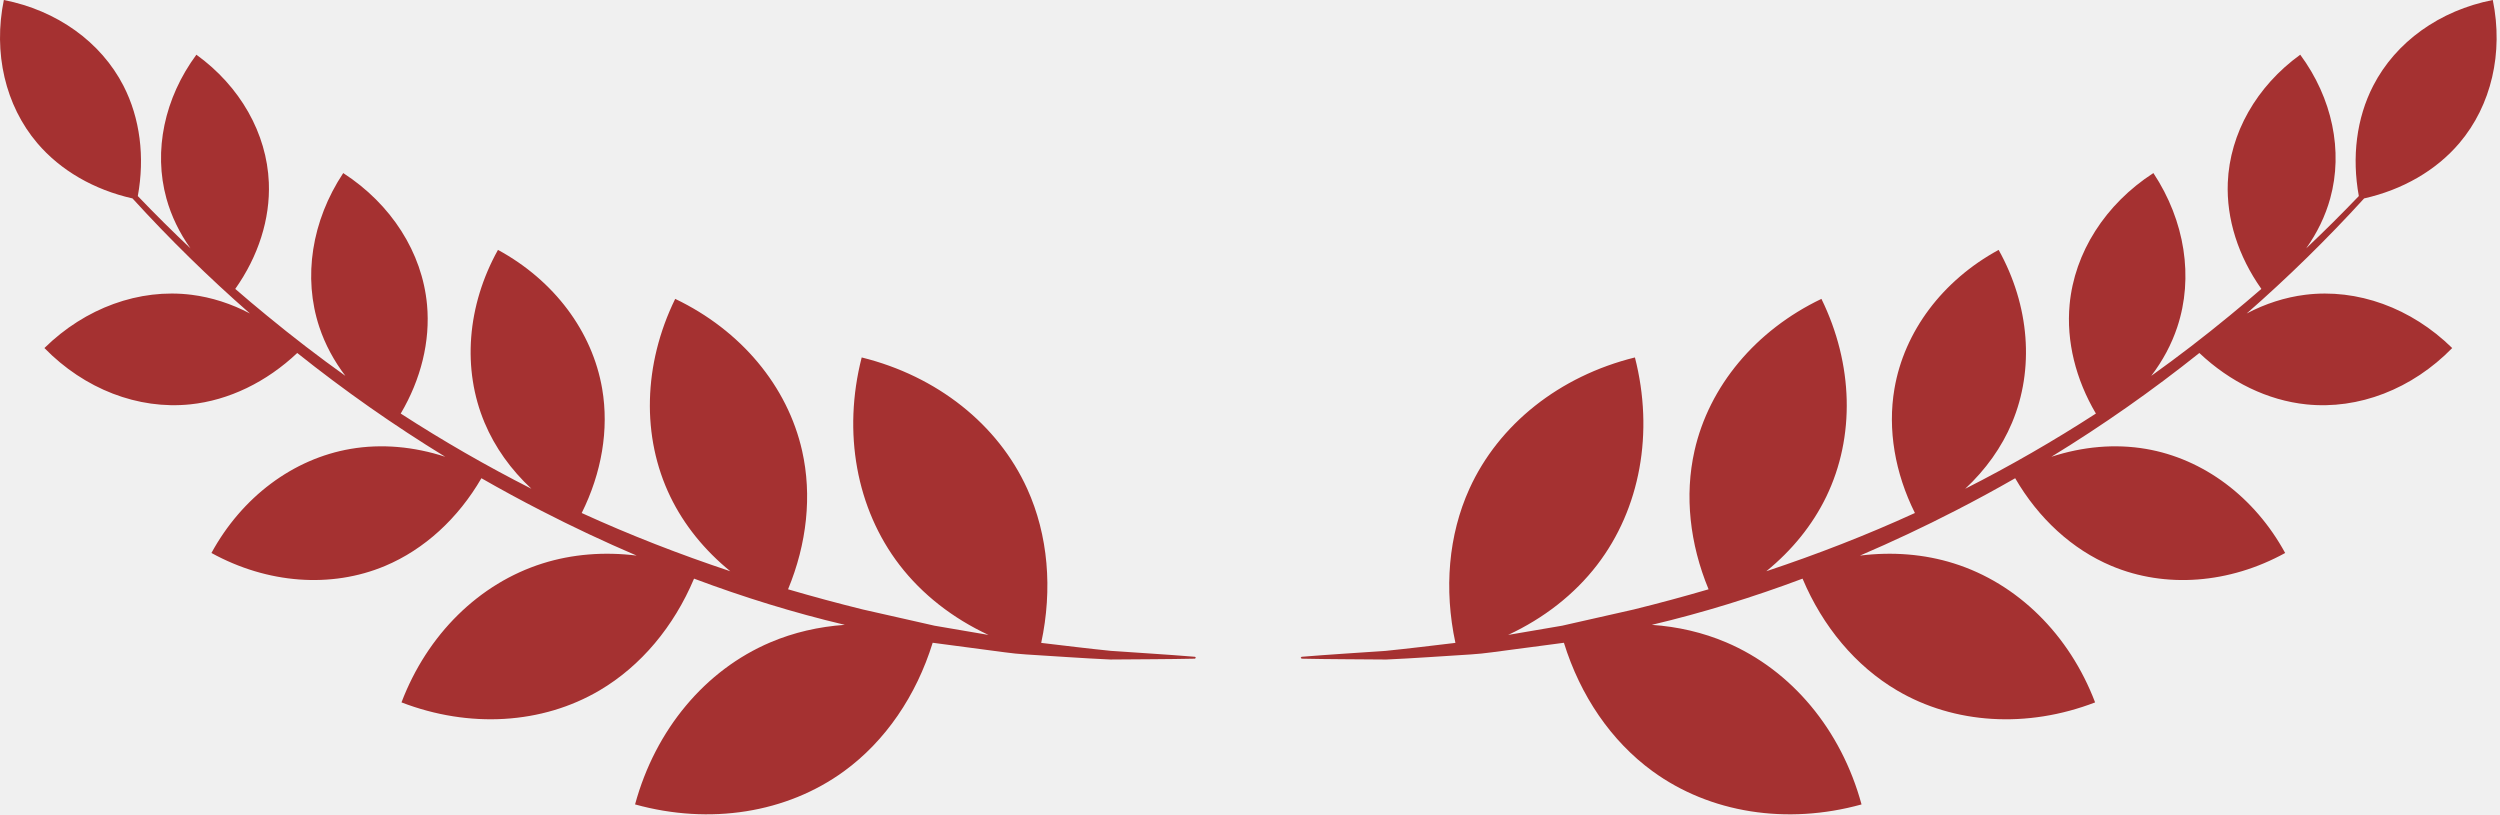
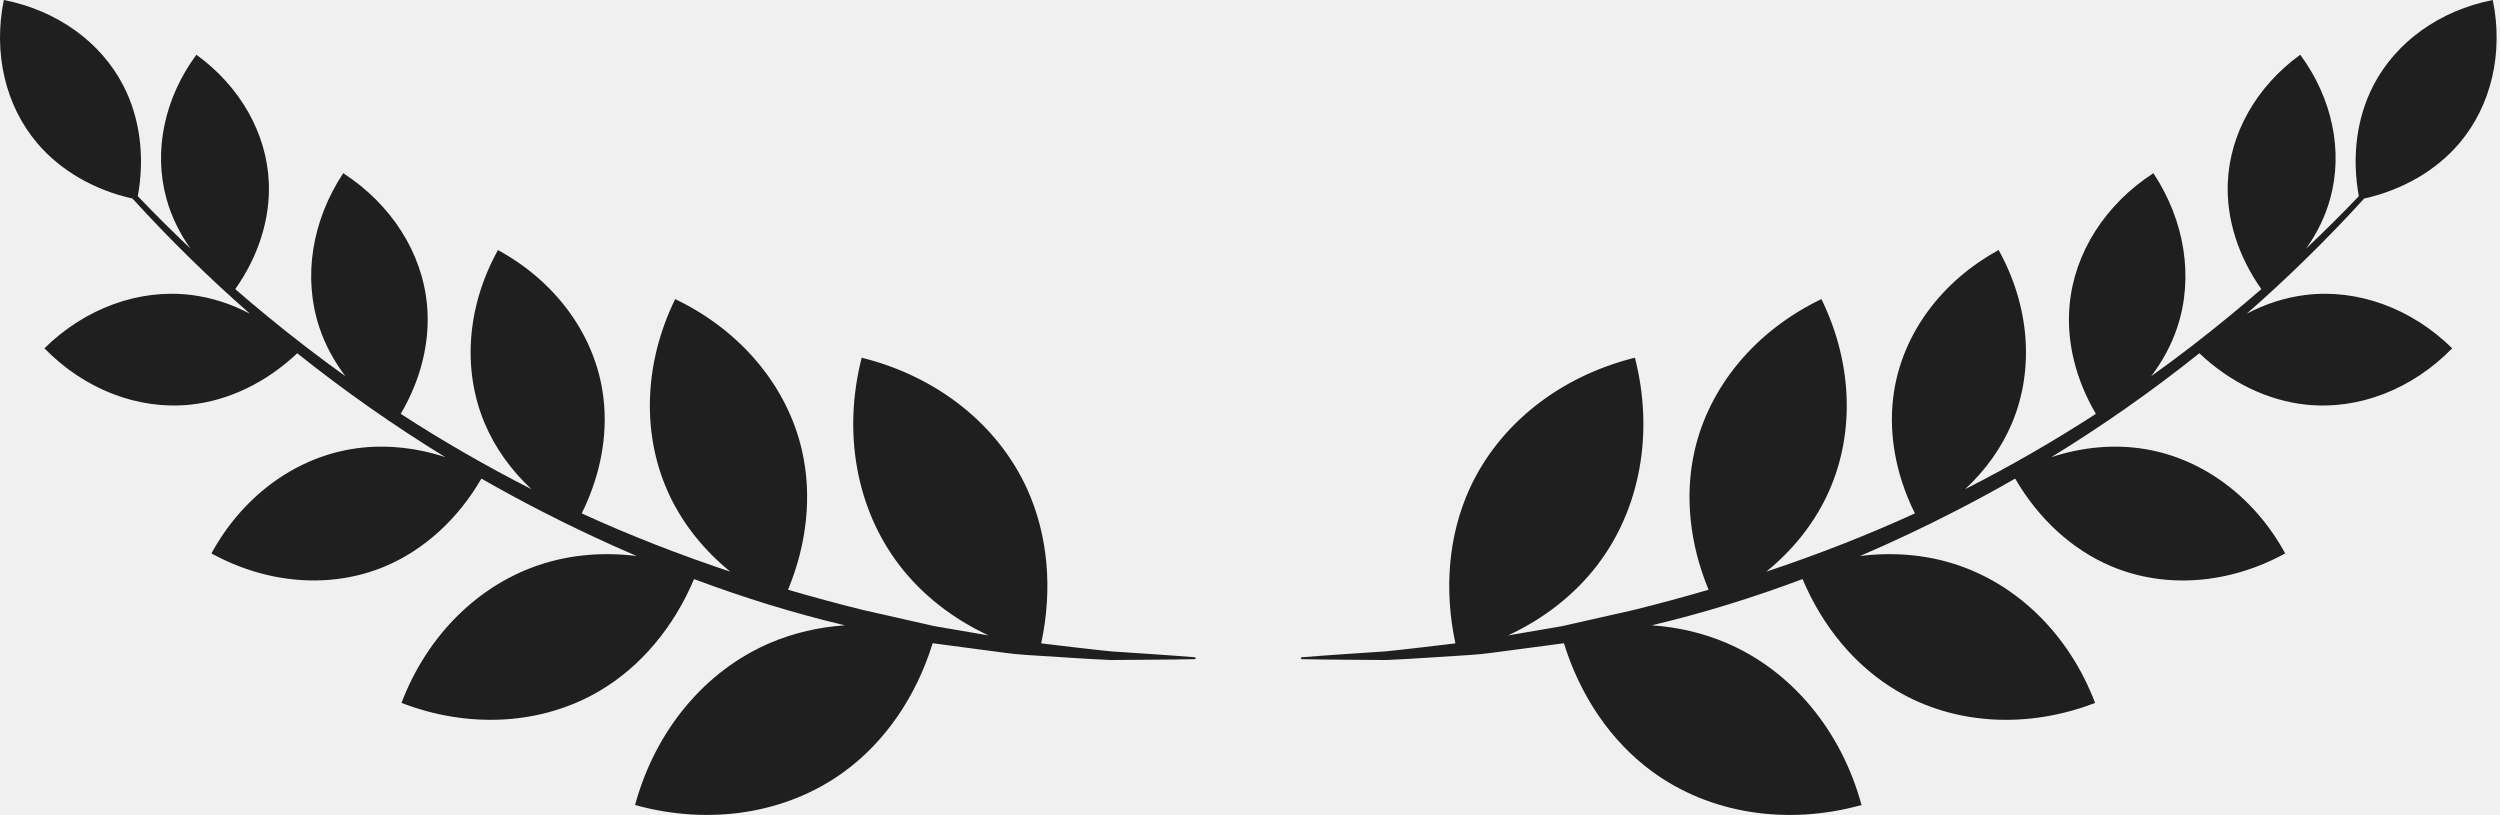
- <svg xmlns="http://www.w3.org/2000/svg" width="307" height="100" fill="none">
-   <g fill="#a53131" clip-path="url(#a)">
-     <path d="M146.743 80.653c-3.447-.284-6.885-.484-10.319-.726-2.861-.288-5.712-.645-8.564-.98 1.416-6.605.858-13.247-1.718-18.923-3.593-7.917-11.069-13.84-20.326-16.13-2.357 9.208-.658 18.574 4.639 25.476 2.788 3.632 6.553 6.557 10.933 8.599-1.791-.307-3.579-.623-5.372-.918l-1.267-.217-1.255-.285-2.51-.569-5.015-1.133q-4.625-1.143-9.197-2.482c2.317-5.593 2.961-11.528 1.73-16.996-1.789-7.952-7.522-14.81-15.588-18.667-3.922 8.01-4.15 16.933-.603 24.277 1.688 3.492 4.218 6.604 7.372 9.17-6.2-2.064-12.3-4.432-18.25-7.151 2.45-4.917 3.367-10.26 2.514-15.256-1.202-7.045-5.91-13.313-12.796-17.056-3.804 6.837-4.411 14.641-1.64 21.232 1.269 3.021 3.24 5.77 5.748 8.103a177 177 0 0 1-16.05-9.236c2.484-4.206 3.646-8.881 3.23-13.373-.592-6.395-4.378-12.333-10.291-16.16-3.88 5.866-4.963 12.817-2.933 18.913.709 2.133 1.795 4.15 3.197 5.992a178 178 0 0 1-9.639-7.404 171 171 0 0 1-3.884-3.275c2.824-3.99 4.306-8.579 4.124-13.06-.248-6.046-3.52-11.814-8.897-15.7-3.935 5.33-5.29 11.82-3.679 17.653.598 2.166 1.603 4.231 2.949 6.124a179 179 0 0 1-6.463-6.42c.875-4.79.284-9.561-1.763-13.544C12.39 5.146 6.989 1.278.472 0-.853 6.485.648 12.941 4.567 17.563c2.867 3.378 6.998 5.744 11.704 6.803A179 179 0 0 0 30.69 38.495c-2.281-1.201-4.71-1.988-7.187-2.298-6.395-.798-13.028 1.61-18.05 6.542 4.916 5.035 11.496 7.582 17.907 6.917 4.755-.493 9.367-2.743 13.142-6.31a179 179 0 0 0 18.173 12.747c-3.85-1.26-7.832-1.617-11.617-.969-7.067 1.212-13.348 5.913-17.094 12.781 6.868 3.776 14.702 4.369 21.312 1.596 4.843-2.032 8.983-5.847 11.842-10.775a179 179 0 0 0 7.341 3.984 183 183 0 0 0 11.72 5.516c-3.963-.493-7.896-.188-11.539.959-7.8 2.456-14.169 8.731-17.337 17.068 8.344 3.211 17.286 2.677 24.326-1.473 5.08-2.994 9.121-7.84 11.6-13.724 6.046 2.27 12.228 4.185 18.516 5.675-3.193.22-6.28.933-9.14 2.148-8.02 3.41-14.125 10.73-16.62 19.903 9.19 2.547 18.623 1.053 25.661-4.075 5.085-3.705 8.871-9.27 10.888-15.777.372.056.748.1 1.12.15l5.164.683c1.721.207 3.432.503 5.166.602 3.464.205 6.919.472 10.376.623 3.468-.035 6.927-.027 10.38-.104l.114-.107-.107-.126h-.007zM290.316 24.366c4.707-1.06 8.837-3.425 11.704-6.803 3.919-4.622 5.421-11.078 4.095-17.563-6.515 1.278-11.918 5.146-14.686 10.531-2.05 3.983-2.64 8.753-1.765 13.544a179 179 0 0 1-6.463 6.42c1.344-1.893 2.349-3.958 2.948-6.124 1.612-5.834.255-12.323-3.679-17.654-5.377 3.885-8.649 9.655-8.897 15.701-.184 4.483 1.298 9.072 4.123 13.06a183 183 0 0 1-3.884 3.275 178 178 0 0 1-9.639 7.404c1.402-1.842 2.488-3.859 3.196-5.992 2.029-6.096.946-13.047-2.932-18.913-5.913 3.827-9.699 9.765-10.289 16.16-.418 4.492.746 9.166 3.228 13.373a177 177 0 0 1-16.049 9.236c2.506-2.335 4.477-5.082 5.746-8.103 2.771-6.59 2.163-14.395-1.64-21.232-6.885 3.745-11.594 10.01-12.796 17.056-.855 4.997.064 10.339 2.514 15.256-5.948 2.72-12.048 5.087-18.25 7.15 3.154-2.565 5.684-5.677 7.372-9.17 3.548-7.342 3.321-16.265-.602-24.276-8.064 3.858-13.799 10.715-15.589 18.667-1.231 5.468-.585 11.403 1.731 16.996q-4.572 1.34-9.197 2.482l-5.015 1.134-2.511.568-1.253.285-1.268.217c-1.791.295-3.581.611-5.373.918 4.381-2.042 8.144-4.968 10.934-8.6 5.298-6.901 6.996-16.267 4.639-25.475-9.257 2.29-16.732 8.213-20.326 16.13-2.576 5.675-3.135 12.318-1.718 18.922-2.85.336-5.703.693-8.563.981-3.433.242-6.872.442-10.319.726h-.008l-.107.114.115.118c3.452.077 6.912.07 10.38.105 3.456-.15 6.912-.417 10.377-.624 1.732-.1 3.443-.394 5.164-.602l5.162-.682c.374-.05.75-.094 1.122-.151 2.017 6.508 5.803 12.073 10.888 15.778 7.038 5.13 16.471 6.621 25.661 4.075-2.496-9.172-8.601-16.493-16.622-19.904-2.857-1.215-5.947-1.93-9.138-2.148 6.29-1.49 12.47-3.405 18.516-5.674 2.479 5.885 6.52 10.73 11.6 13.723 7.04 4.149 15.982 4.685 24.326 1.474-3.167-8.337-9.536-14.612-17.336-17.068-3.642-1.148-7.575-1.453-11.538-.96a184 184 0 0 0 11.719-5.516 178 178 0 0 0 7.34-3.984c2.859 4.928 6.999 8.744 11.842 10.775 6.61 2.773 14.444 2.182 21.312-1.595-3.746-6.868-10.025-11.57-17.094-12.781-3.785-.649-7.767-.293-11.617.968a179 179 0 0 0 18.173-12.746c3.777 3.567 8.39 5.817 13.142 6.31 6.411.665 12.993-1.884 17.909-6.918-5.021-4.93-11.654-7.34-18.051-6.541-2.477.31-4.904 1.096-7.186 2.297a179 179 0 0 0 14.419-14.129z" />
+ <svg xmlns="http://www.w3.org/2000/svg" width="589" height="192" fill="none">
+   <g fill="#1f1f1f" clip-path="url(#a)">
+     <path d="M281.535 154.853c-6.612-.544-13.209-.928-19.797-1.393-5.489-.552-10.959-1.238-16.43-1.883 2.716-12.681 1.646-25.433-3.297-36.331-6.894-15.2-21.236-26.574-38.996-30.97-4.522 17.68-1.264 35.662 8.901 48.914 5.349 6.975 12.571 12.589 20.974 16.51-3.436-.589-6.867-1.195-10.306-1.763l-2.431-.416-2.408-.547-4.815-1.091-9.622-2.176a430 430 0 0 1-17.645-4.767c4.445-10.738 5.681-22.133 3.321-32.632-3.434-15.268-14.434-28.434-29.909-35.84-7.525 15.38-7.961 32.511-1.156 46.611 3.238 6.706 8.092 12.681 14.143 17.607-11.896-3.962-23.599-8.509-35.014-13.731 4.702-9.44 6.461-19.697 4.824-29.29-2.307-13.527-11.338-25.56-24.551-32.748-7.297 13.127-8.462 28.111-3.146 40.766 2.435 5.8 6.218 11.078 11.027 15.557A340 340 0 0 1 94.41 97.506c4.765-8.074 6.995-17.05 6.197-25.675-1.135-12.279-8.4-23.68-19.744-31.027-7.442 11.262-9.52 24.608-5.628 36.314 1.361 4.094 3.446 7.968 6.135 11.504a341 341 0 0 1-18.493-14.216c-2.514-2.058-5-4.157-7.451-6.288 5.417-7.661 8.26-16.472 7.91-25.075-.474-11.608-6.754-22.684-17.07-30.146-7.548 10.236-10.149 22.695-7.056 33.895 1.147 4.16 3.075 8.124 5.657 11.758-4.237-4-8.37-8.113-12.4-12.326 1.678-9.198.546-18.358-3.383-26.004C23.771 9.881 13.408 2.454.904 0c-2.54 12.45.338 24.847 7.858 33.72 5.5 6.487 13.426 11.028 22.454 13.063A344 344 0 0 0 58.88 73.91c-4.376-2.307-9.037-3.817-13.788-4.412-12.269-1.531-24.995 3.093-34.631 12.56 9.431 9.668 22.057 14.558 34.356 13.281 9.123-.946 17.971-5.266 25.215-12.113a344 344 0 0 0 34.866 24.472c-7.386-2.419-15.027-3.105-22.289-1.86-13.559 2.327-25.609 11.354-32.796 24.54 13.177 7.25 28.206 8.388 40.888 3.063 9.293-3.9 17.236-11.226 22.721-20.687a344 344 0 0 0 14.084 7.648 351 351 0 0 0 22.484 10.591c-7.602-.946-15.148-.361-22.137 1.842-14.964 4.716-27.183 16.764-33.262 32.771 16.009 6.165 33.164 5.139 46.67-2.829 9.746-5.748 17.5-15.052 22.256-26.35 11.599 4.358 23.46 8.036 35.524 10.895-6.125.423-12.05 1.792-17.535 4.125-15.386 6.549-27.101 20.602-31.886 38.214 17.63 4.891 35.729 2.023 49.232-7.823 9.755-7.114 17.019-17.799 20.888-30.293.715.109 1.436.192 2.15.289l9.906 1.31c3.303.399 6.586.967 9.913 1.156 6.644.393 13.274.908 19.907 1.198 6.654-.068 13.289-.054 19.913-.202l.22-.204-.205-.242h-.015zM556.991 46.783c9.031-2.035 16.954-6.576 22.454-13.063 7.519-8.873 10.401-21.27 7.857-33.72-12.5 2.454-22.866 9.881-28.176 20.22-3.932 7.646-5.065 16.806-3.387 26.004A342 342 0 0 1 543.34 58.55c2.579-3.634 4.506-7.598 5.657-11.758 3.092-11.2.489-23.66-7.06-33.895-10.315 7.46-16.592 18.538-17.07 30.146-.353 8.606 2.491 17.417 7.911 25.075a351 351 0 0 1-7.451 6.288 341 341 0 0 1-18.493 14.216c2.689-3.536 4.773-7.41 6.131-11.504 3.894-11.706 1.815-25.052-5.624-36.314-11.345 7.347-18.609 18.748-19.742 31.027-.8 8.625 1.433 17.598 6.194 25.675a340 340 0 0 1-30.792 17.734c4.81-4.482 8.59-9.757 11.024-15.557 5.317-12.655 4.151-27.639-3.146-40.766-13.209 7.19-22.243 19.22-24.55 32.747-1.64 9.594.124 19.851 4.824 29.291-11.413 5.222-23.116 9.769-35.014 13.731 6.051-4.926 10.905-10.901 14.143-17.607 6.808-14.097 6.372-31.23-1.154-46.61-15.471 7.405-26.475 20.571-29.908 35.839-2.363 10.499-1.124 21.894 3.321 32.633a426 426 0 0 1-17.645 4.766l-9.622 2.176-4.818 1.091-2.405.547-2.431.417c-3.437.567-6.87 1.173-10.31 1.762 8.406-3.921 15.626-9.538 20.978-16.51 10.164-13.252 13.423-31.234 8.901-48.915-17.76 4.397-32.102 15.771-38.996 30.971-4.943 10.895-6.016 23.65-3.297 36.331-5.468.645-10.941 1.331-16.43 1.883-6.585.465-13.182.849-19.797 1.393h-.015l-.205.219.22.227c6.624.148 13.262.134 19.916.202 6.63-.287 13.26-.802 19.907-1.198 3.324-.192 6.606-.757 9.91-1.156l9.903-1.31c.717-.097 1.438-.18 2.152-.289 3.87 12.494 11.134 23.179 20.889 30.293 13.503 9.849 31.602 12.714 49.232 7.823-4.788-17.609-16.5-31.665-31.889-38.214-5.482-2.333-11.41-3.705-17.532-4.125 12.067-2.862 23.925-6.537 35.524-10.895 4.756 11.301 12.509 20.602 22.256 26.35 13.505 7.965 30.661 8.994 46.67 2.829-6.076-16.007-18.295-28.055-33.259-32.771-6.989-2.203-14.535-2.788-22.138-1.842a351 351 0 0 0 22.484-10.591 341 341 0 0 0 14.082-7.648c5.485 9.461 13.428 16.787 22.721 20.687 12.681 5.325 27.711 4.19 40.888-3.063-7.187-13.186-19.234-22.213-32.797-24.54-7.261-1.245-14.902-.562-22.288 1.86a343 343 0 0 0 34.866-24.472c7.247 6.847 16.098 11.167 25.215 12.113 12.299 1.277 24.927-3.616 34.359-13.281-9.633-9.467-22.359-14.094-34.632-12.56-4.753.595-9.408 2.105-13.787 4.412a344 344 0 0 0 27.664-27.127z" />
  </g>
  <defs>
    <clipPath id="a">
-       <path fill="#fff" d="M0 0h307v100H0z" />
+       <path fill="#fff" d="M0 0h589v192H0z" />
    </clipPath>
  </defs>
</svg>
